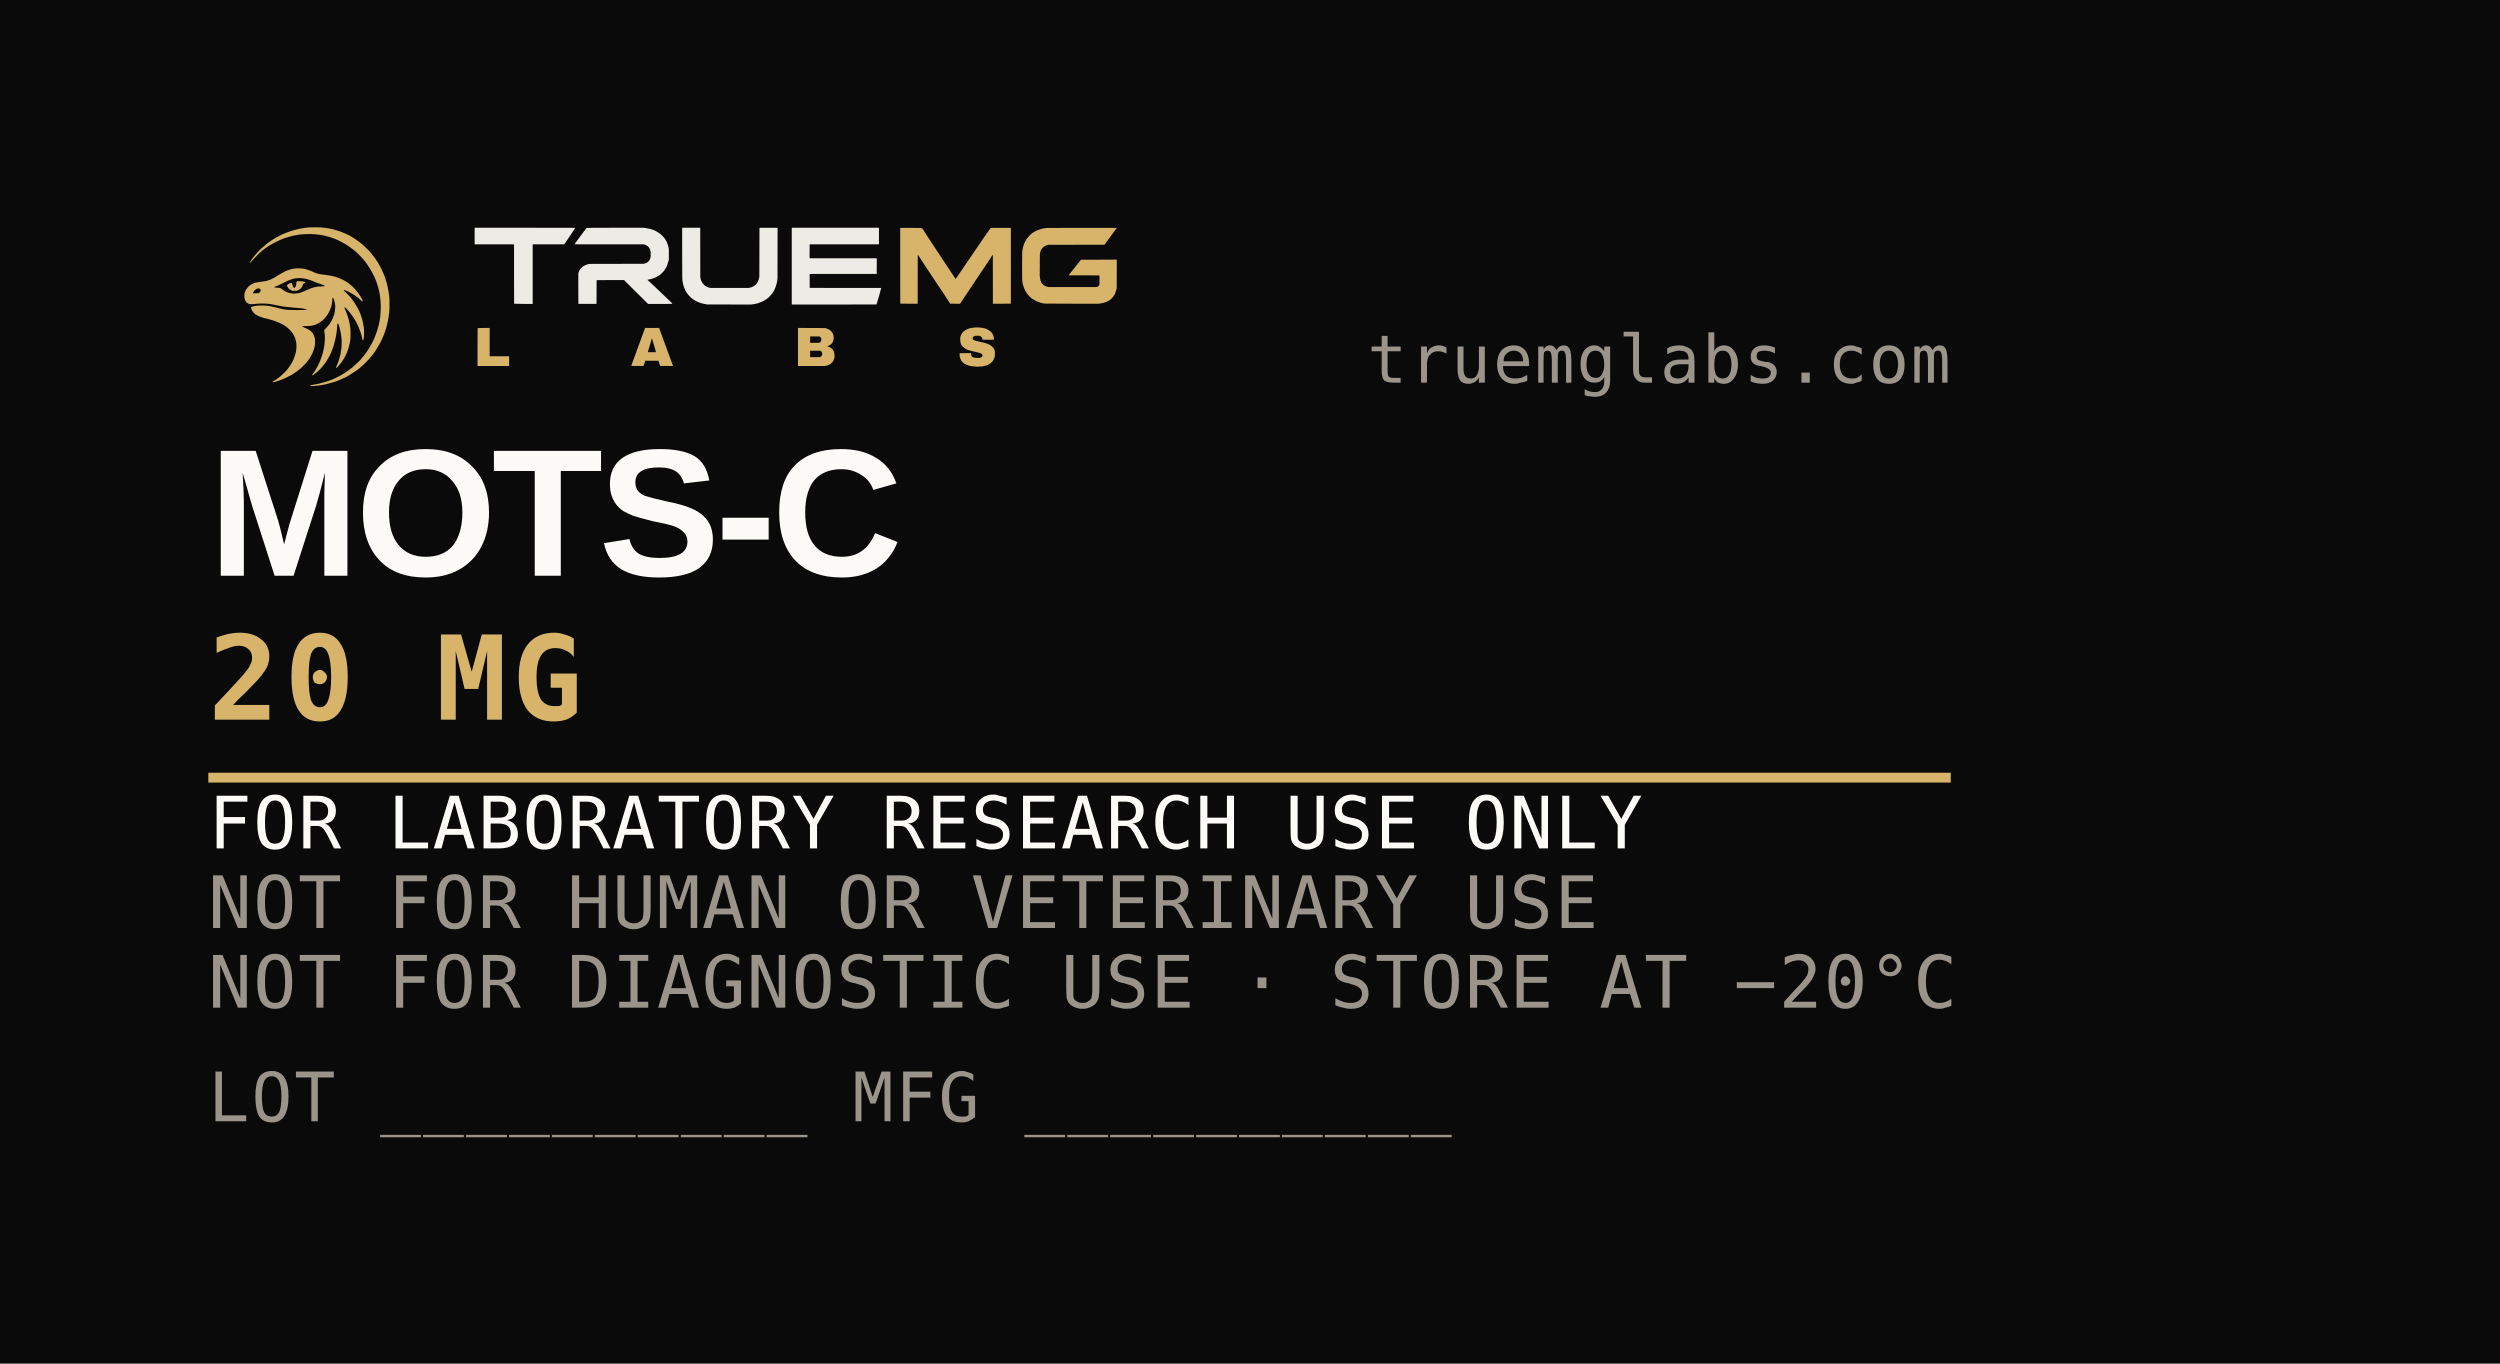
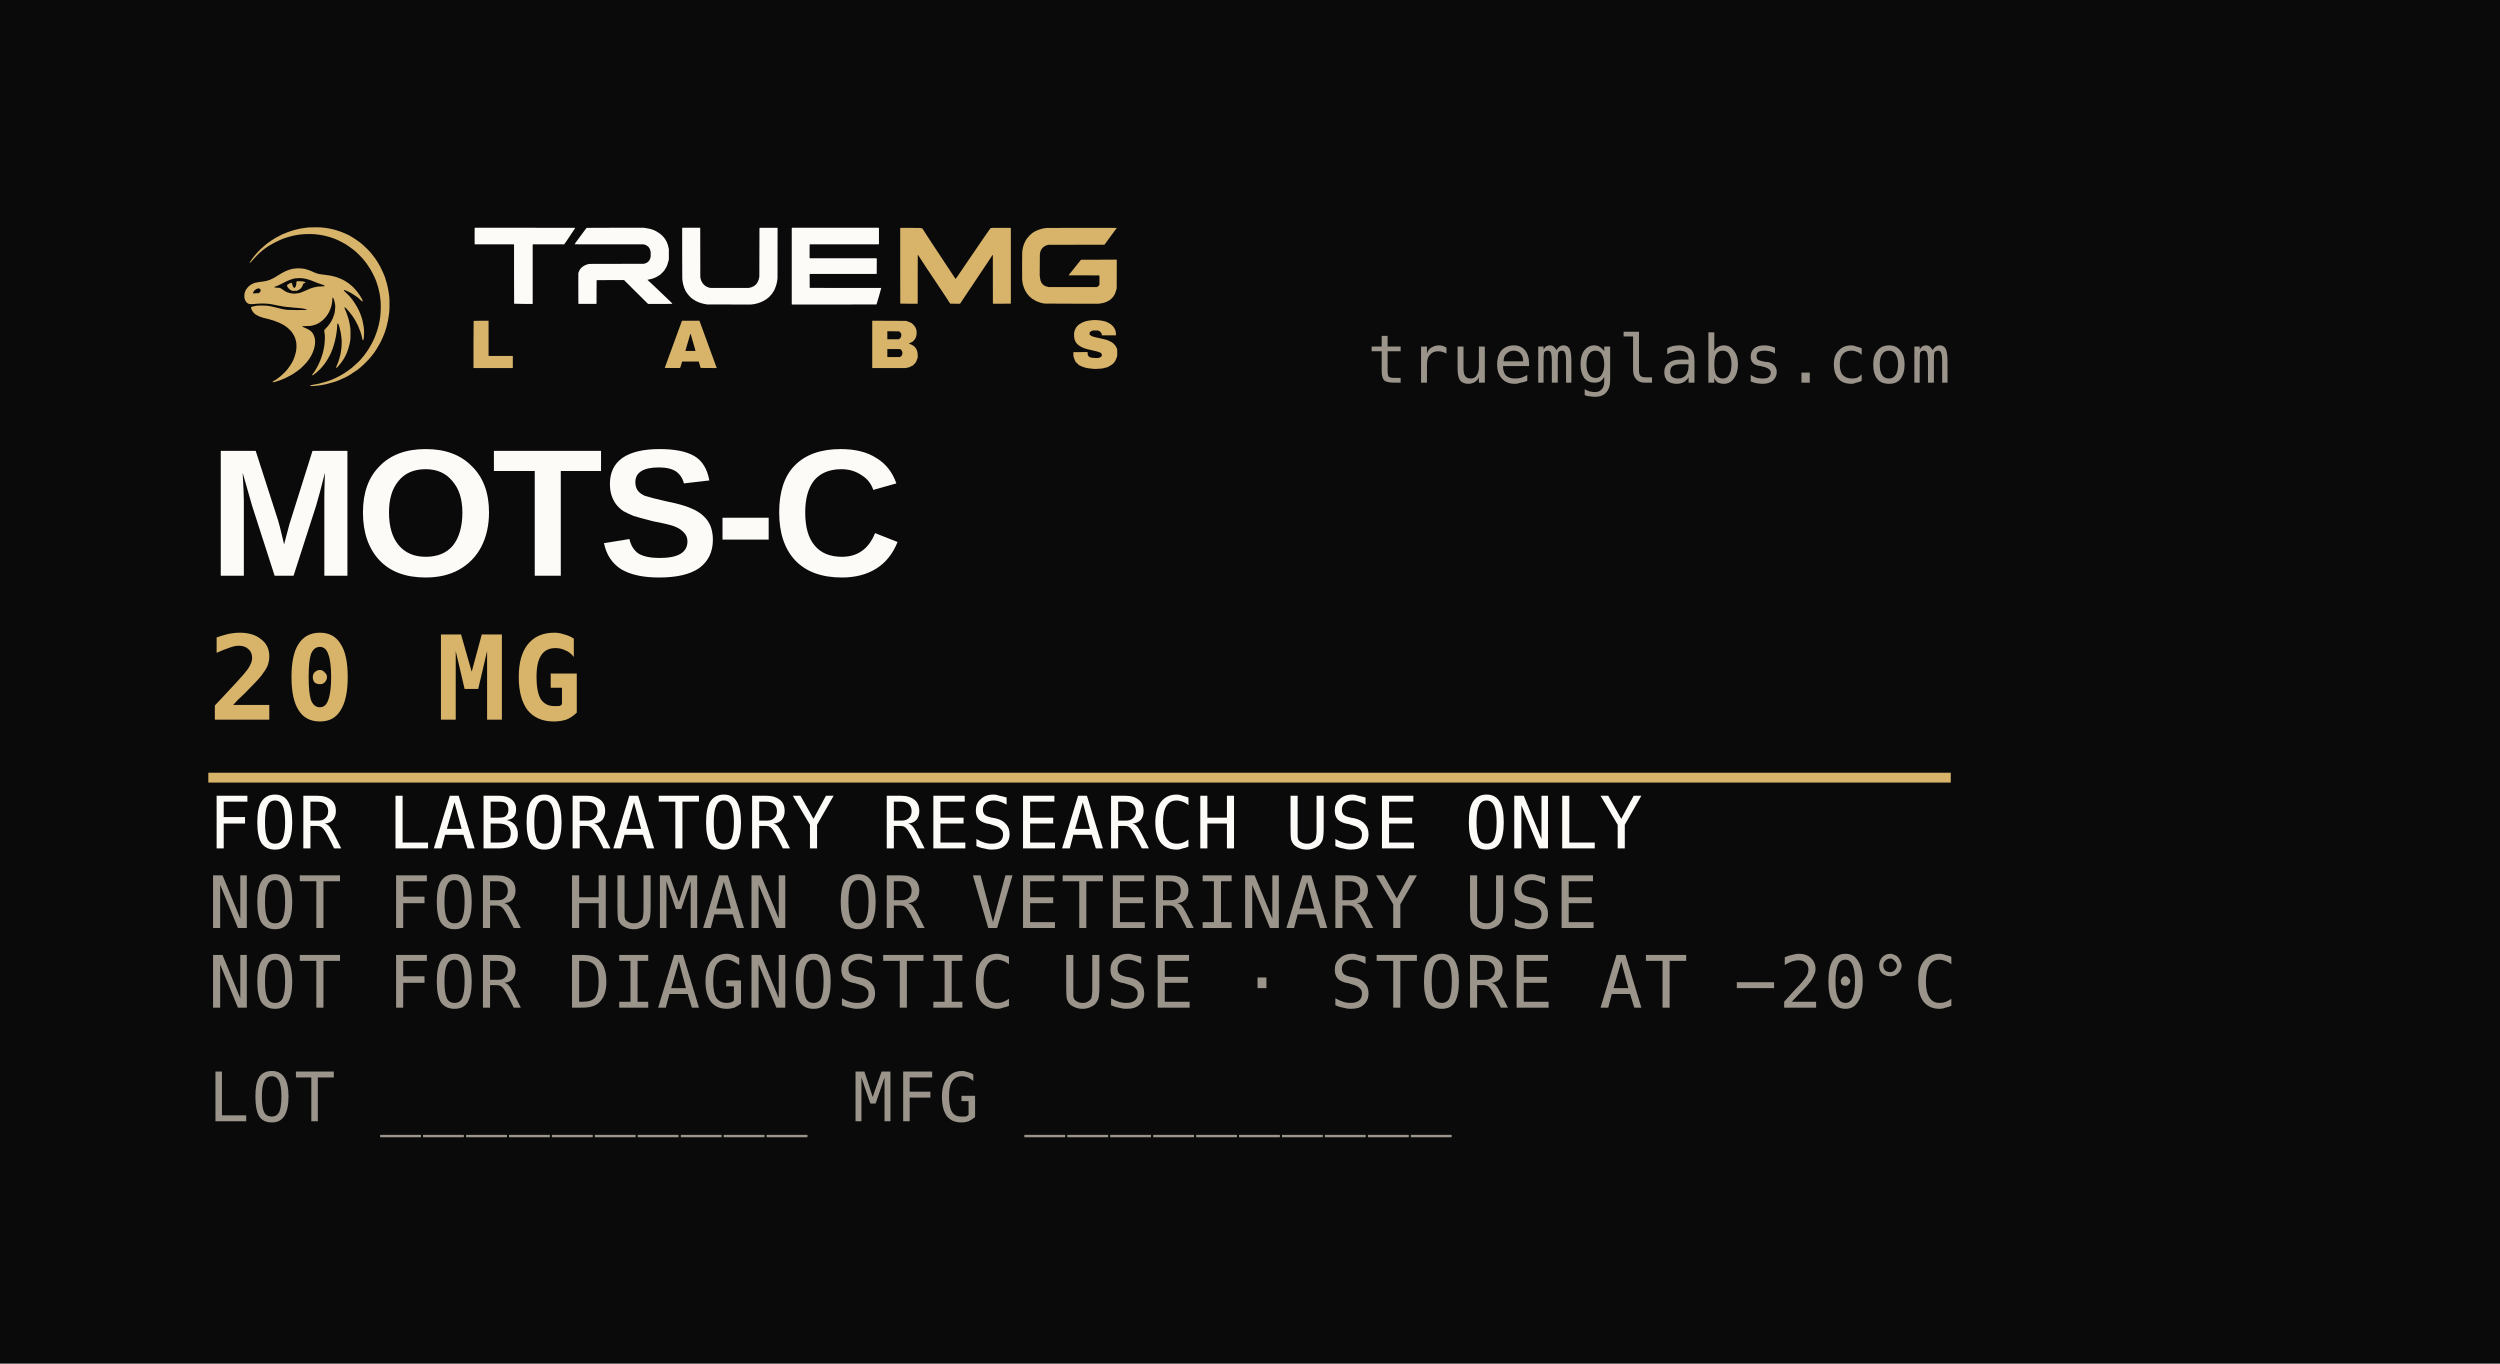
<svg xmlns="http://www.w3.org/2000/svg" width="66.0mm" height="36.0mm" viewBox="0 0 66.0 36.0">
  <rect x="0" y="0" width="66.0" height="36.0" fill="#0A0A0B" />
  <g transform="translate(5.500,5.300) scale(0.0035)">
    <g transform="translate(0,1600) scale(0.025,-0.025)" fill="#D8B46A" stroke="none">
      <path d="M30400 55957 c-297 -16 -720 -59 -940 -94 -220 -35 -598 -91 -840 -124 -768 -105 -982 -149 -2060 -419 -187 -47 -520 -130 -740 -184 -821 -204 -2477 -801 -3440 -1242 -528 -241 -1624 -809 -2100 -1086 -590 -345 -2063 -1335 -2434 -1636 -184 -150 -429 -344 -546 -432 -225 -171 -418 -340 -1592 -1400 -171 -154 -354 -346 -408 -427 -53 -81 -151 -178 -217 -217 -65 -39 -332 -323 -591 -631 -260 -307 -536 -632 -615 -722 -79 -90 -204 -252 -278 -361 -74 -110 -192 -263 -262 -340 -114 -126 -263 -343 -696 -1013 -216 -334 -206 -561 14 -319 54 61 220 236 368 390 148 154 351 382 453 506 583 717 1913 2044 2524 2520 187 146 376 305 420 354 124 139 986 773 1403 1033 152 95 430 269 617 387 719 454 2073 1166 2860 1505 308 133 603 269 657 303 136 88 871 359 1323 488 209 60 422 131 472 159 51 28 280 93 509 144 229 52 529 139 668 194 138 54 485 138 771 186 286 48 664 121 840 162 176 41 500 94 720 119 220 24 553 61 740 82 1195 135 2877 157 4140 55 2107 -171 3829 -563 6000 -1368 547 -203 1543 -682 2440 -1172 805 -441 925 -512 1273 -757 172 -121 406 -279 520 -351 314 -199 918 -640 1261 -920 168 -138 414 -333 546 -433 671 -512 2476 -2380 3072 -3178 171 -230 399 -535 507 -678 203 -270 597 -862 1144 -1720 301 -472 1075 -1973 1331 -2582 244 -582 288 -689 440 -1078 157 -402 526 -1548 526 -1634 0 -25 63 -271 139 -546 425 -1525 659 -3281 692 -5200 24 -1413 -143 -3550 -352 -4500 -43 -198 -116 -563 -160 -812 -45 -249 -115 -537 -156 -640 -40 -103 -95 -296 -122 -428 -70 -351 -400 -1420 -556 -1800 -45 -110 -126 -335 -179 -500 -303 -935 -1266 -2951 -1690 -3540 -48 -66 -136 -217 -195 -335 -59 -118 -223 -384 -363 -590 -141 -206 -291 -442 -333 -525 -80 -157 -865 -1223 -1119 -1521 -80 -93 -265 -302 -411 -463 -146 -160 -293 -345 -327 -409 -114 -218 -2195 -2185 -2830 -2676 -482 -373 -1297 -962 -1638 -1185 -187 -123 -392 -257 -455 -299 -933 -620 -1772 -1089 -2765 -1547 -1211 -558 -1273 -583 -2220 -892 -165 -54 -462 -153 -659 -220 -404 -137 -1597 -460 -1841 -499 -88 -14 -268 -60 -400 -101 -132 -42 -497 -113 -811 -159 -315 -46 -711 -117 -880 -159 -170 -41 -410 -95 -534 -119 -231 -46 -397 -133 -347 -183 95 -94 798 -124 1312 -56 165 22 480 57 700 78 872 82 1752 214 2260 340 209 52 470 107 580 122 229 33 1212 293 1670 443 170 56 494 152 720 213 225 62 554 167 730 234 812 310 1131 440 1222 499 54 35 216 108 361 162 314 117 1446 662 1757 846 121 71 355 207 520 301 366 210 1934 1241 2396 1576 184 134 481 371 660 526 178 155 414 350 524 433 303 227 1686 1577 2220 2165 530 584 702 788 1026 1220 124 165 288 365 363 445 76 80 195 237 265 348 69 111 214 324 322 474 107 150 267 390 356 533 591 958 912 1505 1022 1741 70 149 190 374 268 501 77 128 192 355 255 505 63 150 272 615 464 1033 191 418 388 895 437 1060 48 165 128 376 176 469 47 93 114 299 147 457 34 159 105 389 159 511 54 123 134 394 178 603 44 209 133 578 197 820 205 766 368 1607 466 2396 53 420 127 980 164 1244 103 719 104 3773 2 4678 -40 351 -80 651 -89 666 -10 15 -53 304 -97 642 -44 338 -123 794 -176 1014 -53 220 -110 499 -126 620 -35 263 -450 1784 -595 2180 -56 154 -103 326 -103 383 -1 57 -46 192 -102 300 -55 108 -130 296 -165 417 -36 121 -106 301 -157 400 -51 99 -137 297 -190 440 -127 339 -665 1495 -792 1700 -54 88 -134 241 -177 340 -180 415 -1143 1960 -1598 2567 -399 531 -784 1023 -1271 1625 -285 353 -1603 1669 -2131 2128 -215 187 -483 422 -594 522 -112 101 -303 252 -424 337 -121 85 -274 203 -340 262 -268 241 -2259 1538 -2760 1799 -154 81 -352 185 -440 232 -251 134 -937 448 -980 448 -21 0 -151 53 -289 119 -523 248 -1616 649 -2243 823 -194 54 -383 113 -420 133 -38 19 -212 65 -388 103 -176 37 -574 130 -885 205 -311 75 -689 154 -840 175 -151 22 -572 84 -935 139 -363 54 -912 118 -1220 141 -624 46 -2827 46 -3660 -1z" />
      <path d="M26520 43595 c-1503 -101 -2804 -534 -4460 -1485 -714 -409 -983 -571 -1100 -661 -55 -43 -163 -110 -240 -149 -77 -40 -201 -119 -276 -176 -252 -192 -912 -540 -1832 -966 -362 -168 -1371 -434 -1832 -483 -220 -24 -849 -105 -1397 -181 -1084 -151 -1615 -302 -2108 -598 -124 -75 -244 -136 -267 -136 -23 0 -123 -62 -222 -138 -99 -75 -243 -170 -319 -210 -194 -101 -835 -791 -958 -1032 -57 -110 -148 -261 -204 -335 -55 -74 -113 -191 -127 -260 -15 -69 -77 -242 -139 -385 -93 -215 -119 -350 -150 -780 -62 -878 26 -1314 388 -1935 234 -401 636 -717 1052 -828 273 -73 1001 -73 1501 0 1439 208 4011 182 5050 -52 99 -22 459 -87 800 -145 341 -57 728 -138 860 -179 132 -41 510 -114 840 -162 330 -47 780 -129 1000 -181 220 -51 607 -113 860 -136 253 -24 865 -80 1360 -124 495 -45 981 -98 1080 -118 99 -20 306 -37 460 -38 354 -3 1780 -140 2269 -220 561 -91 1231 -246 1282 -297 107 -107 -50 -145 -708 -168 -1005 -37 -4364 -9 -5019 41 -919 71 -2277 343 -3524 706 -295 86 -642 164 -1920 435 -801 170 -2892 235 -3833 119 -689 -85 -1433 -246 -1627 -352 -142 -77 -161 -105 -172 -254 -7 -100 14 -219 54 -296 36 -70 115 -247 175 -392 132 -321 525 -849 832 -1119 668 -585 2172 -1205 3551 -1464 184 -34 412 -90 507 -124 95 -34 263 -78 373 -99 481 -89 2334 -717 2607 -883 70 -43 250 -120 400 -172 244 -83 464 -195 1313 -665 764 -423 1614 -1125 2248 -1858 531 -613 1106 -1620 1268 -2220 39 -143 124 -429 189 -636 240 -761 257 -2233 37 -3317 -217 -1075 -632 -2255 -1116 -3173 -229 -434 -819 -1321 -1340 -2014 -1001 -1331 -3082 -3113 -4317 -3698 -201 -95 -291 -207 -251 -311 40 -104 505 -42 935 126 201 79 390 143 420 143 30 0 161 38 291 85 130 47 425 153 656 235 1057 378 1752 700 3120 1446 773 421 1073 619 2200 1450 708 522 898 688 1617 1407 888 889 1167 1215 1709 1992 459 658 952 1543 1074 1925 28 88 87 232 131 320 162 320 426 1184 487 1588 34 226 81 482 105 568 24 86 47 446 51 800 5 574 -6 700 -108 1164 -196 892 -591 1610 -1163 2111 -348 305 -1330 854 -1763 986 -288 88 -828 392 -822 463 7 83 242 104 886 80 867 -32 1816 58 2336 222 198 62 469 141 603 175 749 190 2014 1010 2759 1788 834 871 1481 1889 1872 2948 371 1003 586 2015 587 2767 0 510 43 700 159 700 169 0 460 -829 623 -1780 l107 -620 -22 -660 c-20 -592 -86 -1119 -231 -1831 -41 -202 -387 -1161 -474 -1316 -22 -40 -93 -192 -157 -337 -367 -838 -1079 -1848 -1882 -2673 -599 -615 -608 -633 -509 -1135 146 -744 192 -1447 147 -2272 -48 -871 -109 -1582 -139 -1632 -12 -18 -67 -361 -124 -762 -56 -401 -146 -867 -198 -1036 -53 -168 -107 -378 -122 -466 -14 -88 -78 -322 -141 -520 -64 -198 -160 -504 -214 -680 -152 -499 -411 -1216 -459 -1274 -24 -29 -90 -177 -147 -329 -57 -152 -145 -349 -195 -437 -51 -88 -122 -250 -158 -360 -36 -110 -119 -281 -185 -380 -66 -99 -120 -197 -120 -218 0 -20 -72 -160 -160 -310 -88 -149 -235 -402 -327 -562 -315 -549 -487 -810 -761 -1157 -516 -654 -501 -911 32 -556 404 269 1699 1403 2036 1782 132 149 367 412 523 584 778 860 1696 2237 2305 3457 131 264 289 579 351 700 62 121 141 322 177 448 36 125 128 358 204 519 77 160 140 315 140 345 0 29 52 183 115 341 392 980 975 3467 1107 4727 32 308 86 767 118 1020 33 253 61 649 62 880 5 962 253 961 558 -3 94 -296 211 -735 261 -977 49 -242 135 -611 191 -820 55 -209 121 -587 145 -840 25 -253 62 -559 82 -680 172 -1013 156 -2619 -38 -3940 -42 -286 -88 -619 -102 -740 -14 -121 -76 -427 -137 -680 -61 -253 -150 -622 -197 -820 -127 -538 -590 -1900 -721 -2122 -39 -66 -146 -312 -238 -546 -153 -393 -176 -552 -79 -552 54 0 393 237 393 275 0 17 149 195 331 395 955 1050 1835 2420 2383 3710 337 792 716 1965 832 2574 36 190 109 535 161 766 162 707 225 1653 199 3000 -22 1204 -30 1285 -245 2420 -174 915 -259 1298 -325 1453 -34 81 -78 246 -98 366 -20 121 -90 346 -154 500 -65 155 -172 452 -238 661 -219 697 -371 1096 -590 1549 -225 468 -255 587 -158 625 60 23 542 -311 542 -375 0 -18 167 -210 371 -426 204 -216 424 -465 490 -553 65 -88 227 -295 361 -460 806 -1000 1475 -2061 2055 -3260 159 -330 307 -633 329 -674 87 -161 473 -1149 536 -1371 37 -129 117 -352 179 -495 130 -300 330 -1063 443 -1694 78 -431 162 -666 238 -666 74 0 192 250 233 495 136 809 151 2549 29 3405 -164 1155 -478 2567 -677 3046 -53 129 -120 333 -147 454 -28 121 -91 301 -140 400 -49 99 -112 252 -139 340 -263 842 -1447 2937 -2313 4092 -647 863 -1321 1593 -2113 2292 -380 335 -559 564 -507 649 35 57 368 -4 513 -94 72 -44 234 -116 359 -159 125 -43 285 -113 354 -156 69 -43 225 -117 346 -164 193 -76 779 -416 1600 -929 143 -89 368 -246 500 -349 132 -103 324 -236 427 -295 103 -59 226 -156 273 -217 47 -60 209 -209 361 -330 151 -121 341 -298 423 -393 147 -172 412 -367 500 -367 65 0 11 374 -86 593 -41 95 -200 374 -352 620 -152 246 -308 510 -346 587 -75 150 -584 868 -818 1153 -619 756 -1136 1324 -1463 1607 -910 786 -1306 1090 -1806 1385 -172 102 -385 235 -473 295 -208 143 -717 397 -1153 577 -191 79 -504 209 -697 289 -192 80 -485 187 -650 238 -165 50 -453 139 -640 196 -545 168 -1843 407 -2580 476 -374 34 -869 97 -1100 139 -231 41 -582 94 -780 116 -361 41 -1191 293 -1520 460 -595 303 -1597 706 -2220 892 -828 248 -1011 292 -1227 295 -114 1 -339 19 -500 39 -451 57 -1085 72 -1593 38z m1750 -2955 c603 -47 1755 -303 2219 -493 182 -75 385 -148 451 -164 66 -15 237 -80 380 -143 809 -358 2387 -945 3079 -1146 331 -96 539 -198 665 -324 l62 -61 -65 -65 c-53 -53 -213 -68 -952 -89 -973 -28 -1196 -54 -1970 -230 -915 -207 -1807 -533 -2759 -1007 -349 -173 -1455 -617 -1800 -722 -198 -60 -1095 -189 -1477 -212 -768 -46 -2093 236 -2671 568 -510 292 -675 400 -952 621 -165 132 -444 309 -620 393 l-320 152 -722 36 c-406 19 -761 55 -810 82 -106 56 -115 157 -18 191 39 13 178 68 310 123 132 55 384 151 560 213 176 62 653 285 1060 495 407 211 947 483 1200 605 253 122 559 273 680 335 121 62 328 144 460 181 132 37 313 110 402 161 90 52 307 131 483 176 176 45 382 108 458 139 375 156 1784 254 2667 185z m-12741 -3188 c84 -49 157 -141 206 -259 153 -369 -11 -726 -452 -985 l-183 -108 -600 0 c-407 0 -628 -16 -687 -50 -118 -67 -232 -63 -294 11 -172 208 461 1091 900 1255 118 44 284 119 368 165 187 103 540 89 742 -29z" />
      <path d="M26687 39620 l-119 -100 -18 -470 c-17 -409 -36 -512 -147 -790 -197 -494 -466 -674 -672 -450 -159 174 -361 642 -408 950 -51 326 -114 458 -237 490 -131 34 -1056 -420 -1251 -615 -316 -316 318 -1235 1125 -1629 l379 -186 681 3 680 2 425 205 c315 151 495 269 691 452 333 312 649 831 725 1190 68 324 93 351 426 450 314 94 364 159 230 301 -178 190 -840 297 -1832 297 l-559 0 -119 -100z" />
    </g>
  </g>
  <g transform="translate(12.500,6.000) scale(0.003017)">
    <g transform="translate(0,681) scale(0.025,-0.025)" stroke="none">
-       <g fill="#EDEBE6">
+       <g fill="#FCFBF8">
        <path d="M465 27020 l-58 -59 -15 -2770 c-8 -1524 0 -2802 18 -2841 l33 -70 6816 0 6815 0 61 -61 61 -61 -3 -10322 c-2 -5867 12 -10336 32 -10355 19 -18 1457 -45 3195 -61 l3160 -28 70 77 70 78 0 10325 0 10325 77 42 78 41 5439 0 5440 0 86 110 c125 160 843 1198 1065 1538 295 455 724 1099 1709 2569 l910 1356 -12 104 -12 103 -17488 9 -17488 9 -59 -58z" />
        <path d="M39653 27037 c-49 -18 -221 -200 -384 -405 -458 -576 -1855 -2468 -2161 -2925 -179 -268 -743 -1037 -1416 -1929 -166 -221 -278 -407 -266 -440 l22 -57 12086 -12 12086 -12 278 -88 c640 -203 1152 -536 1485 -965 307 -395 445 -712 569 -1304 l66 -320 0 -800 0 -800 -66 -300 c-181 -812 -569 -1408 -1152 -1768 -273 -168 -352 -202 -789 -341 l-351 -111 -9580 -21 -9580 -22 -300 -72 c-898 -215 -1753 -647 -2317 -1169 -555 -514 -833 -960 -1109 -1776 l-74 -220 -9 -5315 c-6 -2923 5 -5341 24 -5374 l33 -60 3113 -1 3113 0 48 65 47 66 6 4063 c3 2235 15 4080 27 4100 13 21 2011 36 4813 36 l4790 0 4138 -4134 c2275 -2274 4176 -4155 4224 -4180 l88 -46 3836 0 c2110 0 4003 12 4207 26 l369 26 19 50 c22 57 -449 537 -1427 1453 -693 648 -3219 3069 -3680 3525 -144 143 -513 492 -821 776 -307 284 -765 716 -1018 960 -460 444 -678 647 -1334 1239 l-350 316 13 64 12 65 180 30 c98 16 287 47 419 68 1108 179 2211 624 3280 1324 l560 366 620 626 620 626 263 400 c457 695 732 1203 890 1648 218 612 370 1114 408 1352 14 88 56 250 92 360 l67 200 0 1860 0 1860 -67 280 c-37 154 -105 451 -152 660 -425 1916 -1544 3522 -3281 4711 -1373 939 -2719 1447 -4380 1652 -176 22 -437 66 -580 99 l-260 59 -9960 -6 c-5478 -3 -9999 -20 -10047 -38z" />
        <path d="M73081 27003 l-41 -78 3 -8632 c2 -4748 18 -8831 36 -9073 101 -1383 432 -2698 970 -3860 66 -143 137 -296 156 -340 20 -44 107 -188 194 -320 88 -132 189 -294 225 -360 209 -379 985 -1283 1459 -1702 967 -852 2219 -1538 3517 -1926 650 -194 1101 -302 1480 -354 165 -23 381 -62 480 -87 l180 -46 7678 -14 7679 -14 341 41 c875 105 996 127 1782 328 1078 274 2363 850 3164 1418 90 64 252 177 360 252 187 130 549 429 780 644 172 160 902 995 1009 1154 55 80 204 315 333 521 129 206 275 440 325 520 50 80 106 181 125 225 20 44 83 188 142 320 184 414 294 707 421 1120 67 220 148 481 179 580 32 99 77 306 101 460 24 154 62 337 84 406 22 69 70 384 107 700 l66 574 11 8700 12 8700 -51 100 -50 100 -3067 0 -3067 0 -52 -52 -52 -52 -24 -8508 -24 -8508 -44 -260 c-110 -664 -270 -1122 -588 -1684 -416 -734 -817 -1122 -1520 -1473 -547 -273 -643 -308 -1159 -424 l-449 -100 -6776 10 -6776 11 -200 71 c-110 39 -290 99 -400 133 -249 78 -763 334 -1012 503 -573 388 -1285 1345 -1482 1993 -23 77 -72 239 -109 360 -36 121 -85 364 -108 540 l-41 320 -14 8515 -13 8515 -45 55 -46 55 -3073 0 -3074 0 -42 -77z" />
        <path d="M111470 27037 l-70 -41 0 -13357 0 -13356 77 -42 78 -41 14699 0 c8085 0 14727 11 14761 23 73 29 147 254 589 1797 45 154 107 361 140 460 63 190 147 481 240 830 105 394 171 630 288 1030 333 1138 450 1584 428 1620 l-25 40 -12447 1 c-6847 0 -12469 14 -12496 31 l-47 30 -13 2367 -12 2367 52 52 52 52 11644 8 11643 7 44 44 44 44 13 2601 14 2601 -64 97 -64 98 -11636 0 -11636 0 -65 65 -65 65 9 2319 10 2320 55 55 56 56 12035 0 12036 0 42 77 41 78 0 2733 0 2734 -61 88 -61 87 -15129 1 -15129 0 -70 -41z" />
      </g>
      <g fill="#D8B46A">
        <path d="M149428 26991 l-69 -51 0 -13193 c0 -7256 10 -13210 23 -13230 14 -22 1228 -37 3012 -37 l2990 0 48 48 48 48 0 8485 c0 4667 11 8496 24 8510 51 51 137 -27 250 -225 101 -177 300 -490 866 -1360 66 -102 354 -541 640 -976 286 -435 601 -923 700 -1084 99 -162 321 -503 493 -760 172 -256 505 -753 740 -1103 235 -350 445 -663 467 -695 22 -31 510 -762 1084 -1623 574 -861 1170 -1754 1324 -1985 154 -231 405 -609 558 -840 153 -231 503 -754 776 -1163 274 -408 516 -772 538 -808 22 -36 195 -296 384 -577 189 -282 556 -836 816 -1232 1081 -1646 1205 -1838 1541 -2380 75 -121 155 -233 178 -249 22 -17 800 -30 1727 -30 l1686 -1 119 135 c65 75 217 295 338 490 237 384 977 1507 1354 2055 228 331 2457 3644 2617 3889 44 67 699 1051 1456 2187 757 1135 1423 2135 1480 2222 180 274 1884 2825 1961 2936 156 223 1269 1899 1393 2098 72 114 250 393 396 620 l265 412 64 -13 65 -12 10 -8456 10 -8455 45 -54 45 -54 3045 1 c1675 0 3068 15 3097 33 l52 33 3 9997 c2 5498 1 11430 -2 13183 l-5 3187 -64 64 -64 64 -3106 -3 -3106 -4 -378 -57 -379 -56 -90 -91 c-86 -86 -510 -688 -1208 -1715 -174 -255 -384 -561 -468 -680 -84 -119 -276 -396 -427 -616 -151 -220 -458 -665 -682 -990 -1061 -1535 -1504 -2184 -2993 -4392 -102 -151 -291 -424 -420 -606 -395 -558 -1826 -2658 -2692 -3952 -243 -363 -534 -795 -646 -960 -362 -533 -933 -1370 -1216 -1780 -151 -220 -481 -706 -734 -1080 -645 -958 -666 -976 -803 -710 -42 83 -173 285 -290 450 -117 165 -304 439 -414 609 -110 170 -319 485 -464 700 -262 388 -699 1050 -1710 2591 -288 440 -580 881 -649 980 -69 99 -254 378 -411 620 -158 242 -361 548 -451 680 -281 410 -2516 3790 -2639 3990 -64 104 -235 365 -380 580 -145 214 -333 498 -417 630 -84 132 -354 546 -599 920 -245 374 -615 940 -823 1259 -207 318 -435 660 -505 760 -71 99 -211 316 -313 481 -101 165 -291 462 -420 660 -130 198 -296 457 -368 575 -72 117 -167 271 -211 341 -44 69 -139 228 -212 352 -169 288 -192 306 -474 358 -129 23 -333 61 -454 84 l-220 41 -3341 16 -3341 15 -70 -51z" />
        <path d="M200748 27015 c-12 -12 -199 -36 -415 -54 -432 -34 -1041 -135 -1353 -224 -1056 -300 -1666 -529 -2360 -890 -1428 -741 -2792 -2118 -3512 -3547 -409 -812 -663 -1509 -787 -2160 -25 -132 -70 -357 -100 -500 -79 -379 -135 -742 -162 -1060 -43 -494 -55 -9253 -14 -9700 56 -610 149 -1204 259 -1660 102 -419 325 -1132 377 -1200 16 -22 80 -166 140 -320 130 -331 384 -846 530 -1076 305 -481 394 -610 605 -874 491 -615 1084 -1182 1642 -1570 290 -202 1442 -860 1505 -860 28 0 101 -26 164 -59 200 -104 621 -251 1093 -383 253 -70 546 -153 651 -184 105 -31 330 -75 500 -97 170 -23 390 -53 489 -68 99 -14 4347 -33 9440 -40 l9260 -14 540 64 c656 78 1322 222 1791 386 457 161 1227 540 1629 803 397 259 1101 959 1378 1369 420 622 746 1395 972 2303 l125 500 14 4945 15 4946 -71 71 -71 71 -1581 -27 c-870 -14 -3652 -26 -6184 -26 l-4603 0 -358 -430 c-730 -878 -909 -1102 -1673 -2099 -240 -314 -558 -715 -706 -891 -148 -176 -383 -466 -523 -644 -337 -431 -699 -871 -887 -1081 -88 -98 -148 -202 -140 -243 l14 -72 5305 -10 5304 -10 53 -64 53 -63 2 -1507 2 -1506 -91 -224 c-110 -274 -304 -474 -603 -623 l-226 -113 -8400 4 -8400 4 -320 70 c-469 102 -882 246 -1179 409 l-261 145 -360 364 -361 364 -139 260 c-255 475 -361 834 -439 1480 -25 209 -65 499 -88 643 l-43 264 25 3744 25 3744 40 105 c22 58 40 190 41 293 1 337 223 944 505 1380 483 748 1297 1294 2194 1474 l240 48 9794 23 9795 22 117 140 c64 77 166 212 225 299 139 203 491 691 749 1038 529 712 1029 1396 1202 1646 106 153 235 331 287 397 354 447 648 839 1069 1427 120 168 302 408 403 532 l184 226 -13 87 -12 88 -12145 8 c-6680 5 -12155 -1 -12167 -13z" />
      </g>
    </g>
-     <g transform="translate(0,811.8) scale(1.607877)">
-       <g transform="translate(0,300) scale(0.025,-0.025)" fill="#D8B46A" stroke="none">
-         <path d="M109060 10374 c-883 -105 -1223 -191 -1720 -433 -723 -354 -1137 -832 -1320 -1524 l-62 -237 -3 -388 c-4 -854 255 -1416 851 -1840 580 -413 916 -536 2354 -856 1425 -317 1640 -428 1640 -841 l0 -141 -113 -114 -114 -113 -214 -63 -214 -64 -425 0 c-504 0 -844 55 -1052 172 l-152 85 -83 134 -83 134 -20 258 -21 258 -1245 -10 -1244 -11 9 -334 9 -334 66 -266 c36 -146 121 -374 189 -506 l125 -240 281 -282 281 -281 281 -146 c560 -291 1154 -435 2099 -509 l500 -39 606 38 606 39 461 117 462 116 312 163 c696 362 1073 805 1299 1525 l94 299 -2 560 -2 560 -94 240 c-217 556 -654 973 -1318 1259 -413 178 -717 261 -1834 501 -954 205 -1224 295 -1434 476 l-146 126 -4 173 -5 172 146 134 147 134 173 52 173 51 400 1 400 1 151 -53 c299 -106 549 -418 549 -685 l0 -122 1240 0 1240 0 0 232 c0 429 -157 880 -432 1244 -232 306 -531 541 -948 745 l-360 176 -388 100 c-588 151 -1538 223 -2092 157z" />
-         <path d="M907 10253 c-15 -14 -27 -1877 -27 -4140 l0 -4113 3440 0 3440 0 0 1060 0 1060 -2120 0 -2120 0 0 3080 0 3080 -1293 0 c-712 0 -1306 -12 -1320 -27z" />
-         <path d="M37329 10210 c-16 -38 -696 -1897 -1510 -4130 l-1482 -4060 1338 -11 c735 -5 1345 -2 1355 8 10 10 94 267 186 571 l167 552 1453 0 1453 0 166 -560 166 -560 1408 -11 1408 -10 -54 150 c-226 634 -2882 7899 -2925 8001 l-54 130 -1523 0 -1524 0 -28 -70z m1733 -2892 c92 -340 278 -981 413 -1425 135 -444 245 -826 245 -850 l0 -43 -880 0 -880 0 0 35 c0 20 118 428 261 908 144 480 325 1099 402 1375 77 276 150 534 162 574 12 40 41 66 65 58 l43 -14 169 -618z" />
-         <path d="M70640 6143 l0 -4143 2902 0 2901 0 309 62 308 62 334 158 333 158 252 251 251 252 125 248 c69 137 153 351 185 477 l60 229 -1 321 c-1 601 -160 1085 -470 1430 -201 224 -556 447 -848 535 -133 40 -241 82 -241 95 0 12 146 91 325 175 l324 152 189 177 c231 216 381 483 460 821 l61 257 0 322 1 321 -62 239 c-83 323 -270 621 -559 892 l-241 226 -260 128 c-143 71 -368 160 -499 198 l-239 69 -2950 15 -2950 15 0 -4142z m4807 2197 c59 -44 145 -145 190 -225 l83 -146 0 -196 0 -196 -90 -178 -90 -178 -136 -91 -136 -90 -994 0 -994 0 0 702 0 702 1030 -12 1030 -12 107 -80z m151 -3079 c149 -77 276 -287 306 -506 l24 -176 -47 -179 c-53 -196 -161 -336 -329 -424 l-108 -56 -1082 0 -1082 0 0 700 0 700 1102 0 1102 0 114 -59z" />
+     <g transform="translate(0,811.8) scale(2.00071)">
+       <g transform="translate(0,214) scale(0.025,-0.025)" fill="#D8B46A" stroke="none">
+         <path d="M108180 8534 c-883 -105 -1223 -191 -1720 -433 -723 -354 -1137 -832 -1320 -1524 l-62 -237 -3 -388 c-4 -854 255 -1416 851 -1840 580 -413 916 -536 2354 -856 1425 -317 1640 -428 1640 -841 l0 -141 -113 -114 -114 -113 -214 -63 -214 -64 -425 0 c-504 0 -844 55 -1052 172 l-152 85 -83 134 -83 134 -20 258 -21 258 -1245 -10 -1244 -11 9 -334 9 -334 66 -266 c36 -146 121 -374 189 -506 l125 -240 281 -282 281 -281 281 -146 c560 -291 1154 -435 2099 -509 l500 -39 606 38 606 39 461 117 462 116 312 163 c696 362 1073 805 1299 1525 l94 299 -2 560 -2 560 -94 240 c-217 556 -654 973 -1318 1259 -413 178 -717 261 -1834 501 -954 205 -1224 295 -1434 476 l-146 126 -4 173 -5 172 146 134 147 134 173 52 173 51 400 1 400 1 151 -53 c299 -106 549 -418 549 -685 l0 -122 1240 0 1240 0 0 232 c0 429 -157 880 -432 1244 -232 306 -531 541 -948 745 l-360 176 -388 100 c-588 151 -1538 223 -2092 157z" />
+         <path d="M27 8413 c-15 -14 -27 -1877 -27 -4140 l0 -4113 3440 0 3440 0 0 1060 0 1060 -2120 0 -2120 0 0 3080 0 3080 -1293 0 c-712 0 -1306 -12 -1320 -27z" />
+         <path d="M36449 8370 c-16 -38 -696 -1897 -1510 -4130 l-1482 -4060 1338 -11 c735 -5 1345 -2 1355 8 10 10 94 267 186 571 l167 552 1453 0 1453 0 166 -560 166 -560 1408 -11 1408 -10 -54 150 c-226 634 -2882 7899 -2925 8001 l-54 130 -1523 0 -1524 0 -28 -70z m1733 -2892 c92 -340 278 -981 413 -1425 135 -444 245 -826 245 -850 l0 -43 -880 0 -880 0 0 35 c0 20 118 428 261 908 144 480 325 1099 402 1375 77 276 150 534 162 574 12 40 41 66 65 58 l43 -14 169 -618z" />
+         <path d="M69760 4303 l0 -4143 2902 0 2901 0 309 62 308 62 334 158 333 158 252 251 251 252 125 248 c69 137 153 351 185 477 l60 229 -1 321 c-1 601 -160 1085 -470 1430 -201 224 -556 447 -848 535 -133 40 -241 82 -241 95 0 12 146 91 325 175 l324 152 189 177 c231 216 381 483 460 821 l61 257 0 322 1 321 -62 239 c-83 323 -270 621 -559 892 l-241 226 -260 128 c-143 71 -368 160 -499 198 l-239 69 -2950 15 -2950 15 0 -4142z m4807 2197 c59 -44 145 -145 190 -225 l83 -146 0 -196 0 -196 -90 -178 -90 -178 -136 -91 -136 -90 -994 0 -994 0 0 702 0 702 1030 -12 1030 -12 107 -80z m151 -3079 c149 -77 276 -287 306 -506 l24 -176 -47 -179 c-53 -196 -161 -336 -329 -424 l-108 -56 -1082 0 -1082 0 0 700 0 700 1102 0 1102 0 114 -59z" />
      </g>
    </g>
  </g>
  <text x="51.50" y="10.10" text-anchor="end" font-family="IBM Plex Mono, SF Mono, Menlo, monospace" font-size="1.75" letter-spacing="0.05" fill="#9A948A">truemglabs.com</text>
  <text x="5.5" y="15.20" font-family="Archivo Black, Archivo, Helvetica Neue, Arial, sans-serif" font-weight="900" font-size="4.80" letter-spacing="-0.12" fill="#FCFBF8">MOTS-C</text>
  <text x="5.5" y="19.00" font-family="IBM Plex Mono, SF Mono, Menlo, monospace" font-weight="600" font-size="3.10" letter-spacing="0.14" fill="#D8B46A">20 MG</text>
  <rect x="5.5" y="20.40" width="46.00" height="0.26" fill="#D8B46A" />
  <text x="5.5" y="22.40" font-family="IBM Plex Mono, SF Mono, Menlo, monospace" font-size="1.90" letter-spacing="0.04" fill="#FCFBF8">FOR LABORATORY RESEARCH USE ONLY</text>
  <text x="5.5" y="24.50" font-family="IBM Plex Mono, SF Mono, Menlo, monospace" font-size="1.90" letter-spacing="0.04" fill="#9A948A">NOT FOR HUMAN OR VETERINARY USE</text>
  <text x="5.5" y="26.60" font-family="IBM Plex Mono, SF Mono, Menlo, monospace" font-size="1.90" letter-spacing="0.04" fill="#9A948A">NOT FOR DIAGNOSTIC USE · STORE AT −20°C</text>
  <text x="5.5" y="29.60" font-family="IBM Plex Mono, SF Mono, Menlo, monospace" font-size="1.80" letter-spacing="0.05" fill="#9A948A">LOT __________   MFG __________</text>
</svg>
